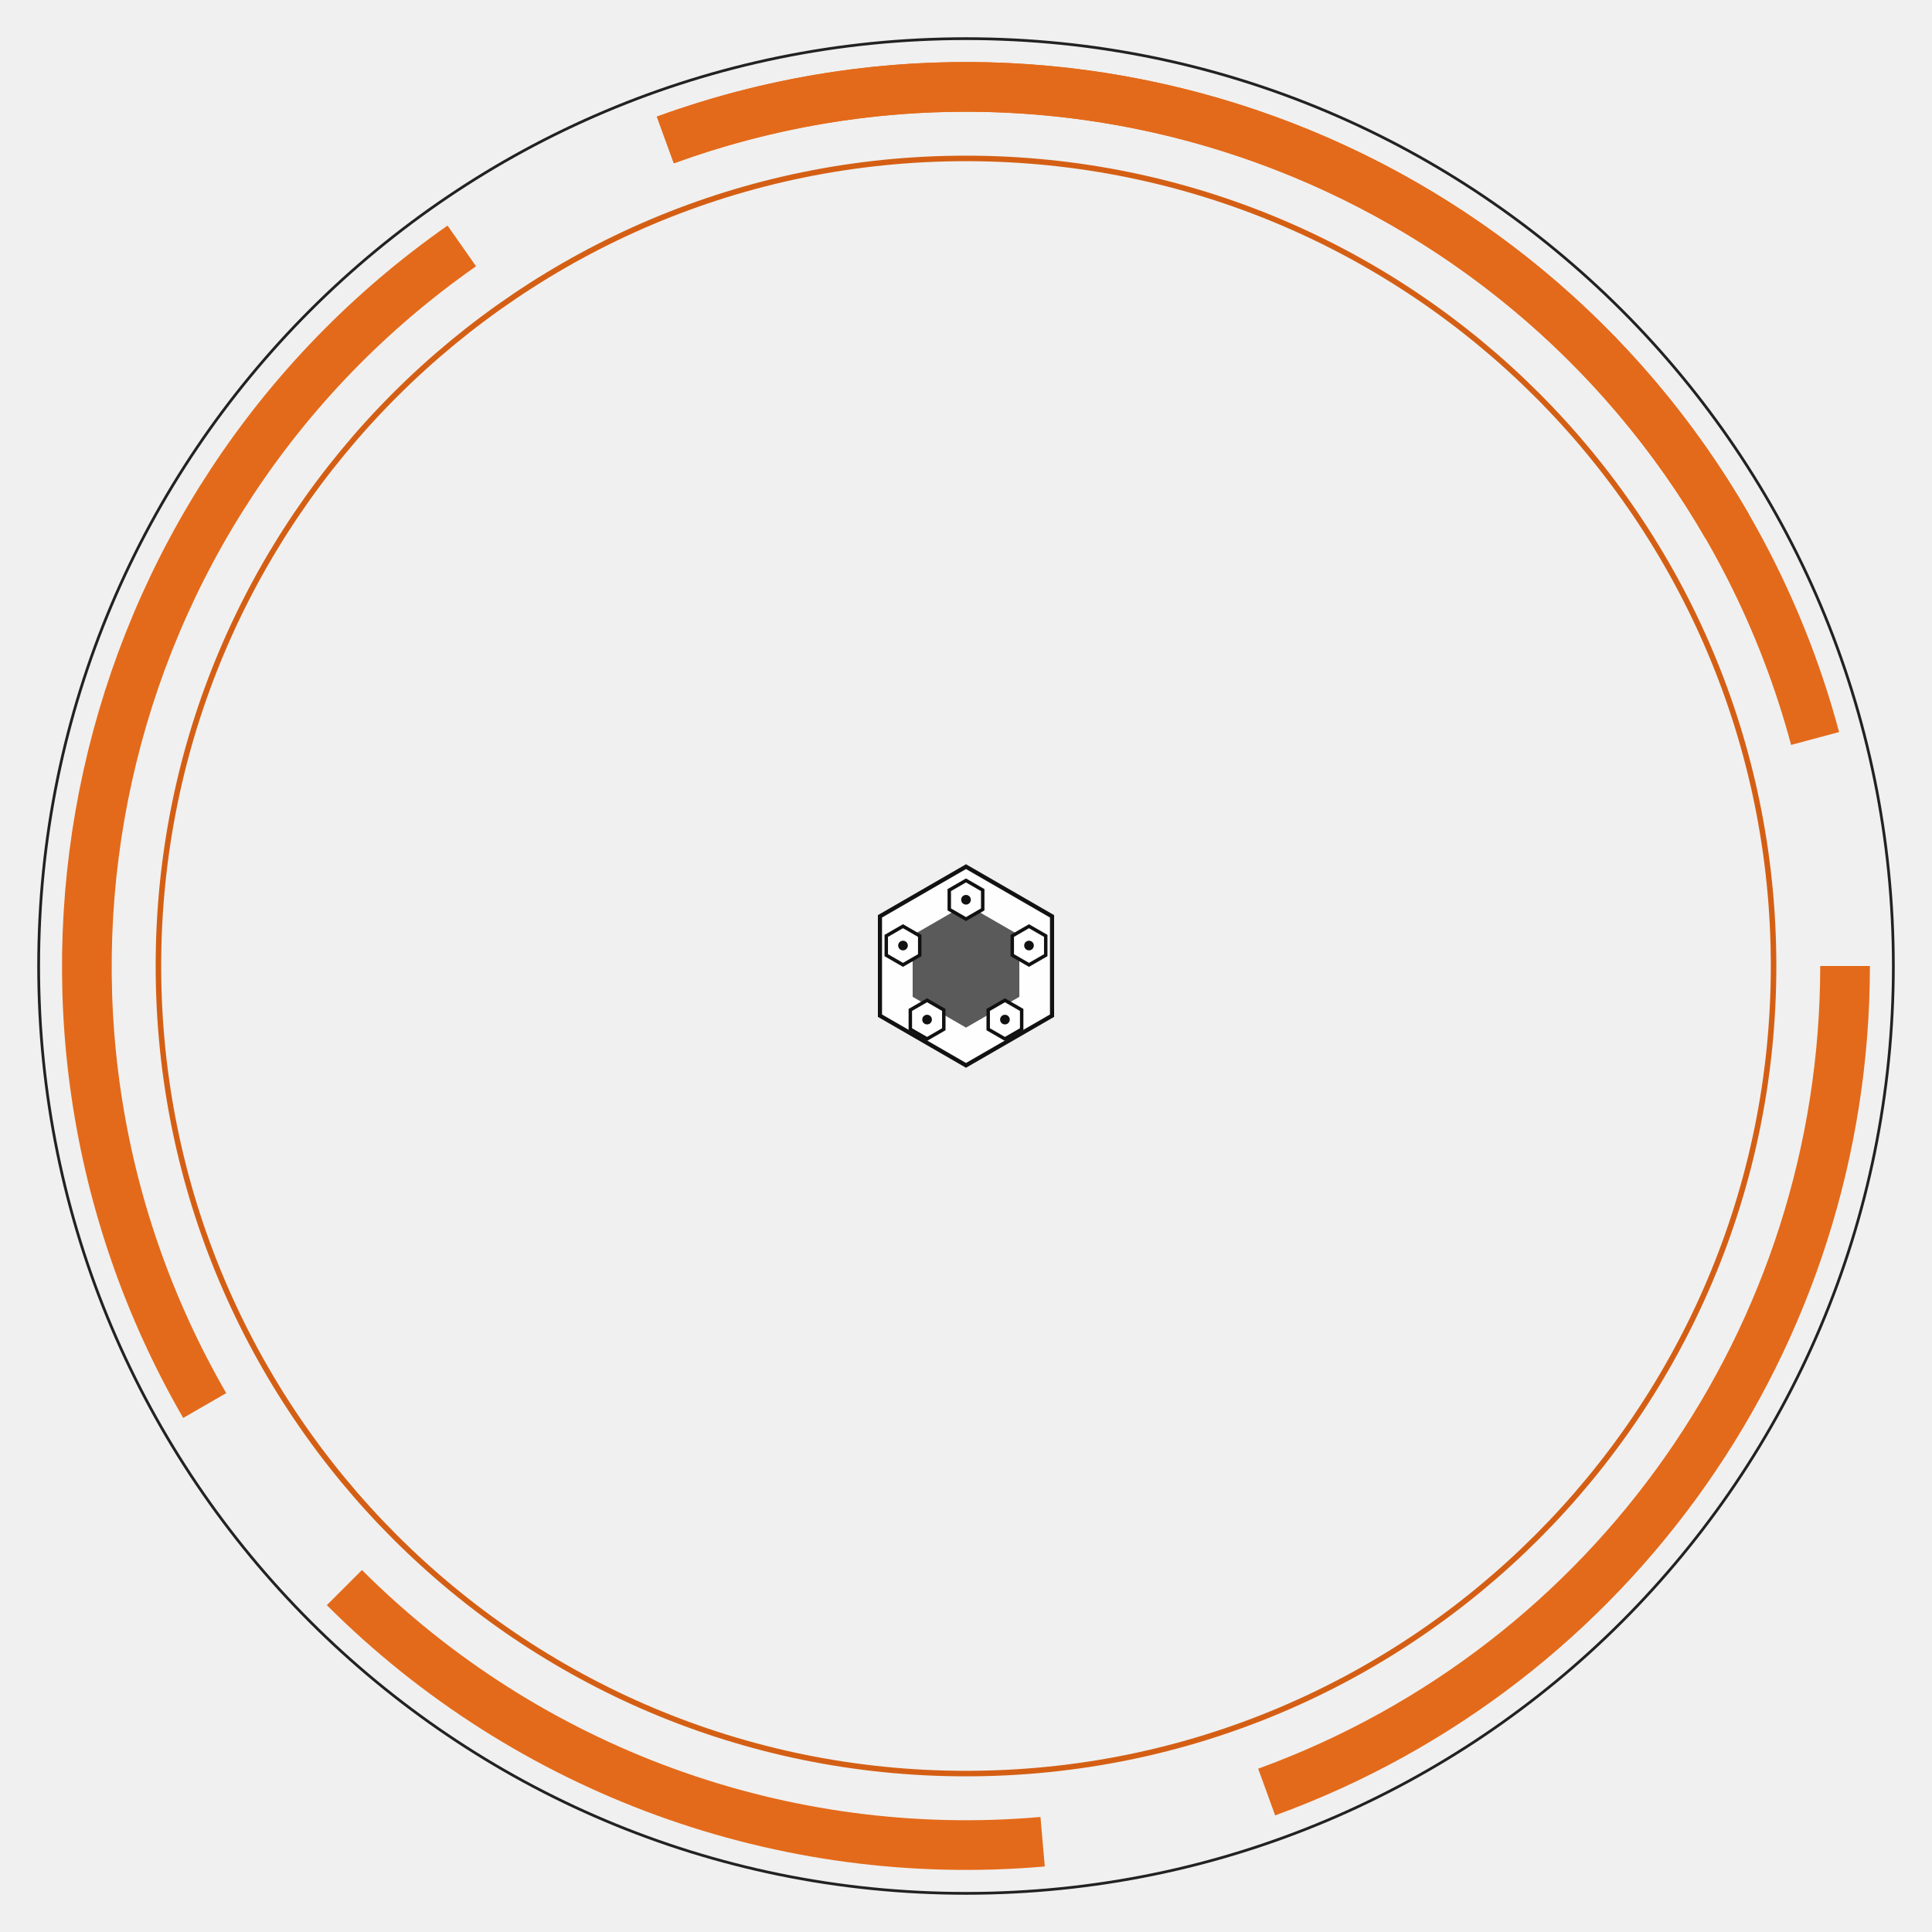
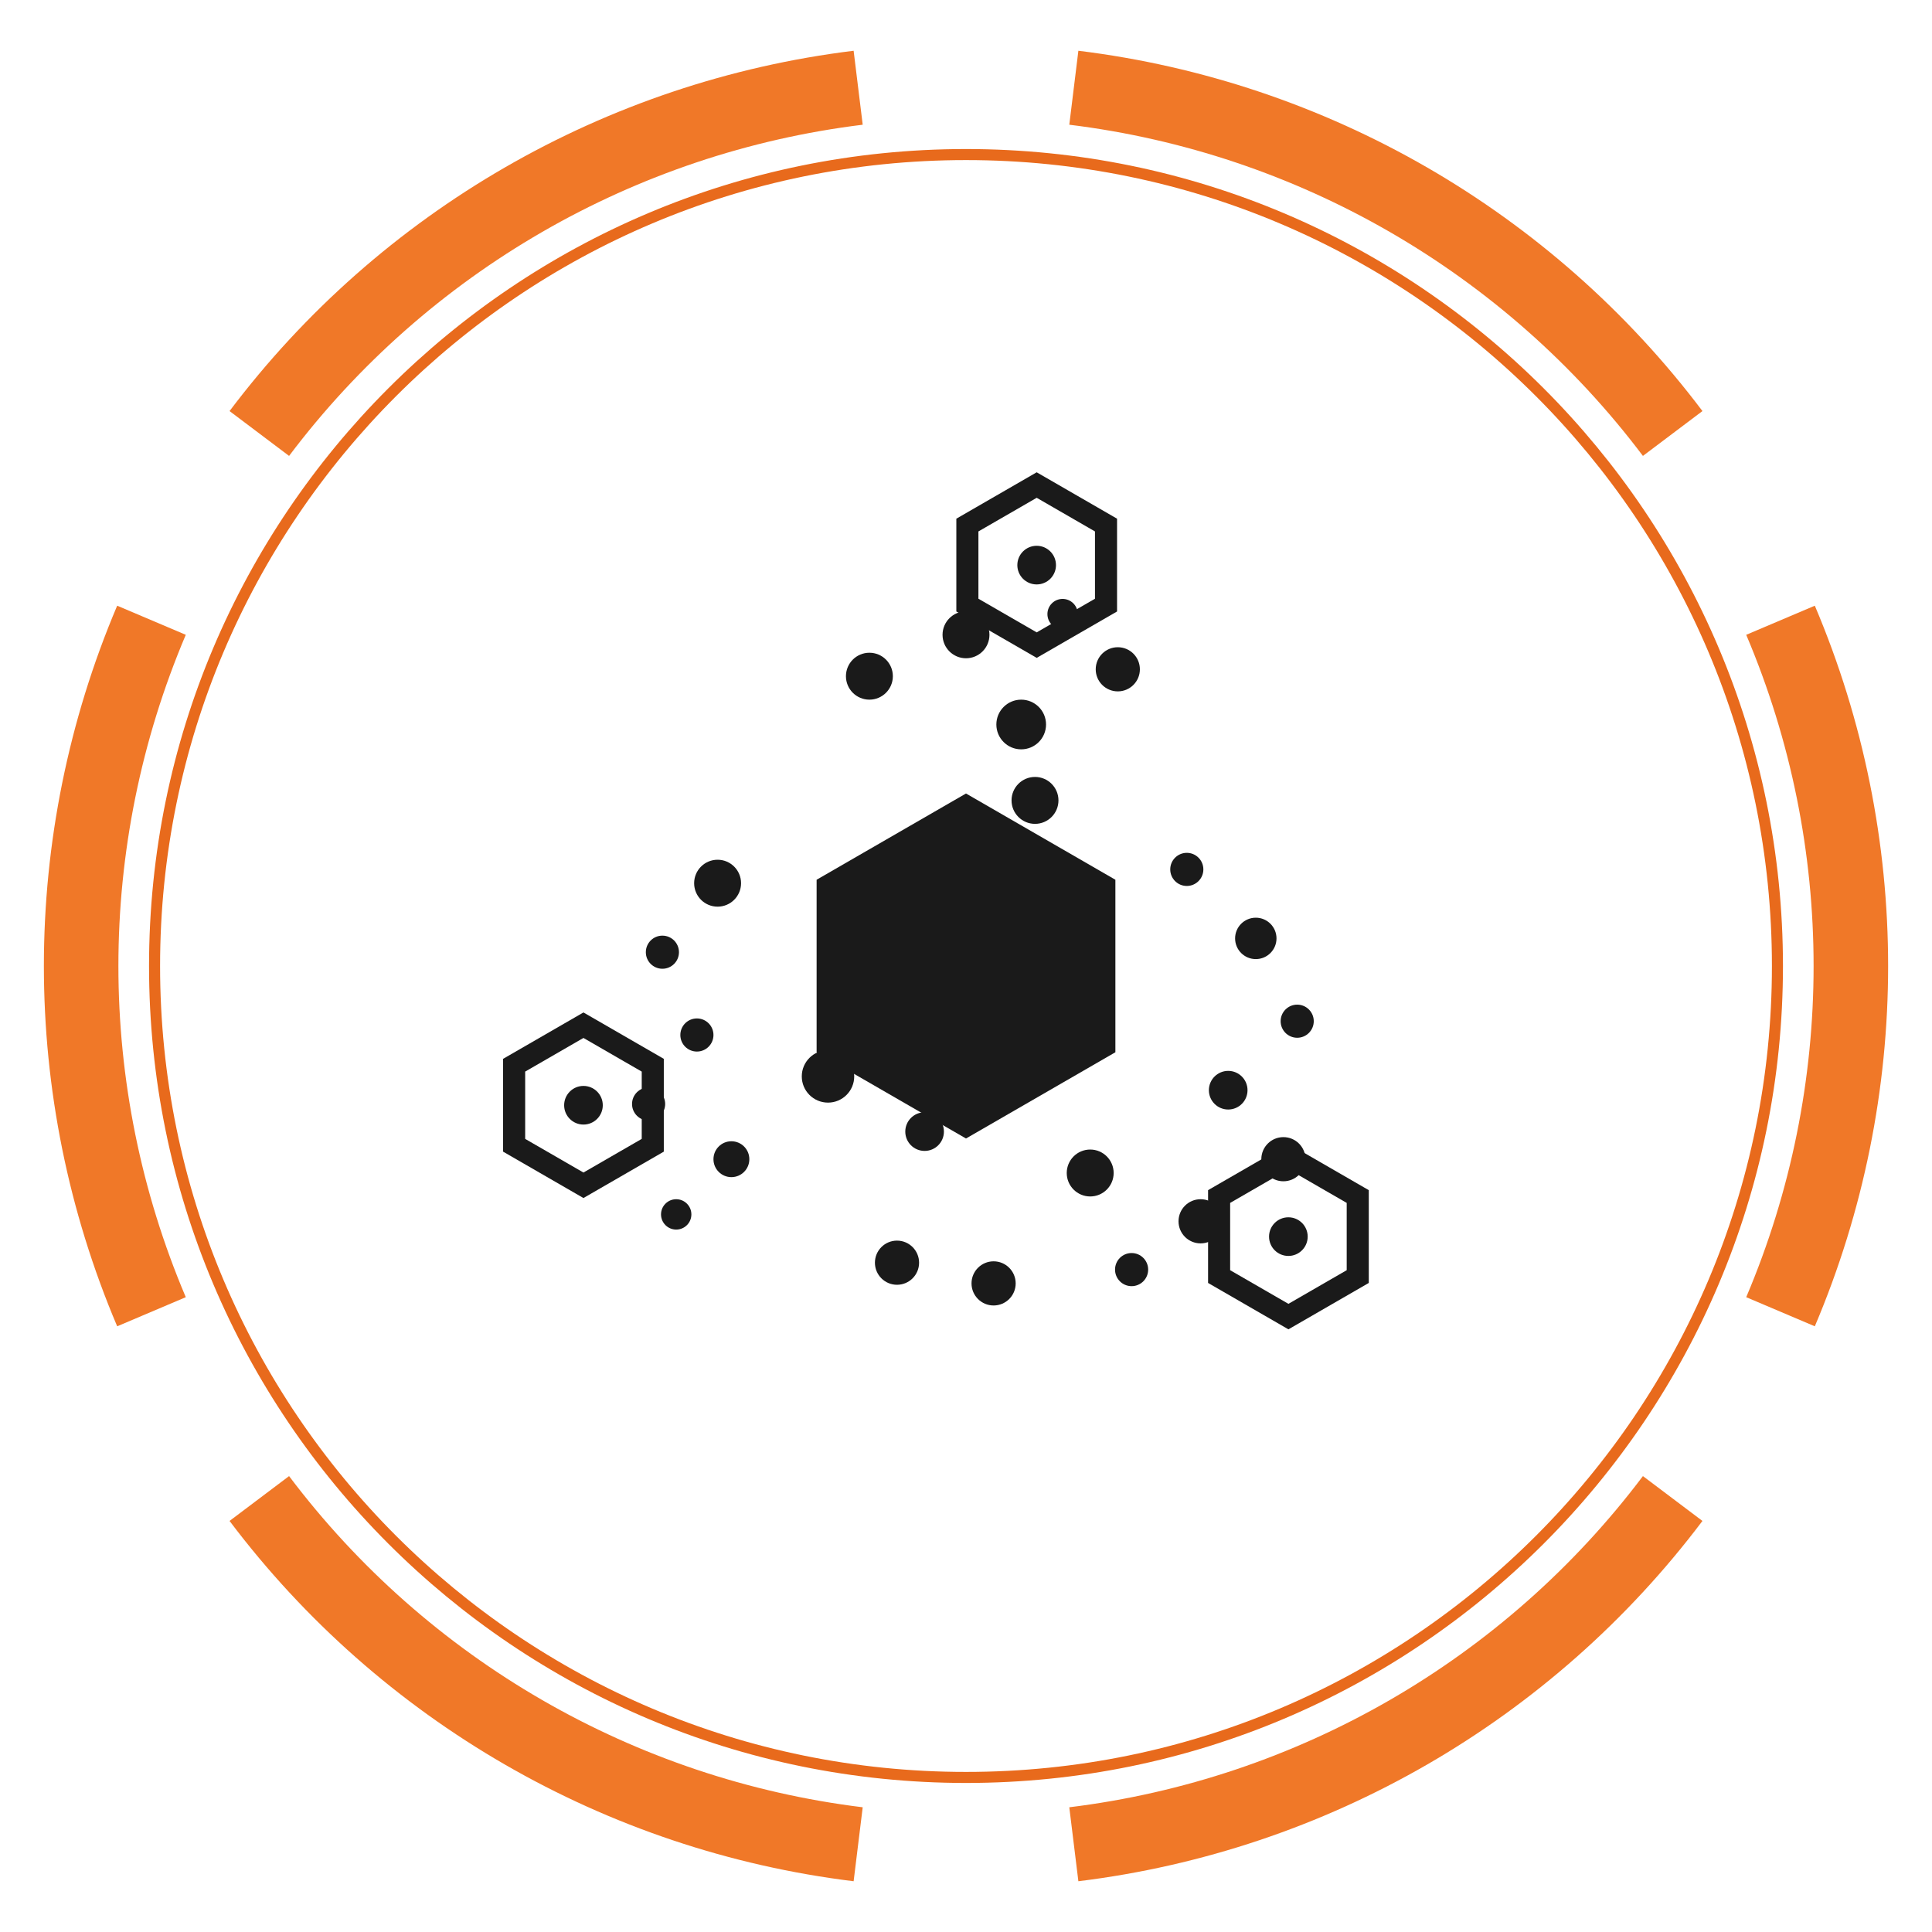
<svg xmlns="http://www.w3.org/2000/svg" width="1400" height="1400" viewBox="0 0 1400 1400">
-   <circle cx="700" cy="700" r="672" fill="none" stroke="#222" stroke-width="2" />
-   <path d="M 482.13 101.42 A 637 637 0 0 1 1315.29 535.13" fill="none" stroke="#E36A1A" stroke-width="36" stroke-linecap="butt" />
-   <path d="M 1337.00 700.00 A 637 637 0 0 1 917.87 1298.58" fill="none" stroke="#E36A1A" stroke-width="36" stroke-linecap="butt" />
-   <path d="M 755.52 1334.58 A 637 637 0 0 1 249.57 1150.43" fill="none" stroke="#E36A1A" stroke-width="36" stroke-linecap="butt" />
-   <path d="M 148.34 1018.50 A 637 637 0 0 1 334.63 178.20" fill="none" stroke="#E36A1A" stroke-width="36" stroke-linecap="butt" />
-   <path d="M 482.13 101.42 A 637 637 0 0 1 1251.66 381.50" fill="none" stroke="#E36A1A" stroke-width="36" stroke-linecap="butt" />
-   <circle cx="700" cy="700" r="585.2" fill="none" stroke="#D45F14" stroke-width="4" />
-   <polygon points="762.35,664.00 762.35,736.00 700.00,772.00 637.65,736.00 637.65,664.00 700.00,628.00" fill="#ffffff" fill-opacity="0.92" stroke="#111" stroke-width="3" />
-   <polygon points="738.66,677.68 738.66,722.32 700.00,744.64 661.34,722.32 661.34,677.68 700.00,655.36" fill="#5a5a5a" />
-   <polygon points="712.12,645.00 712.12,659.00 700.00,666.00 687.88,659.00 687.88,645.00 700.00,638.00" fill="#fff" stroke="#111" stroke-width="2.5" />
-   <circle cx="700.00" cy="652.00" r="3.5" fill="#111" />
-   <polygon points="757.78,678.17 757.78,692.17 745.65,699.17 733.53,692.17 733.53,678.17 745.65,671.17" fill="#fff" stroke="#111" stroke-width="2.5" />
-   <circle cx="745.65" cy="685.17" r="3.5" fill="#111" />
-   <polygon points="740.34,731.83 740.34,745.83 728.21,752.83 716.09,745.83 716.09,731.83 728.21,724.83" fill="#fff" stroke="#111" stroke-width="2.5" />
-   <circle cx="728.21" cy="738.83" r="3.5" fill="#111" />
-   <polygon points="683.91,731.83 683.91,745.83 671.79,752.83 659.66,745.83 659.66,731.83 671.79,724.83" fill="#fff" stroke="#111" stroke-width="2.5" />
-   <circle cx="671.79" cy="738.83" r="3.5" fill="#111" />
-   <polygon points="666.47,678.17 666.47,692.17 654.35,699.17 642.22,692.17 642.22,678.17 654.35,671.17" fill="#fff" stroke="#111" stroke-width="2.5" />
-   <circle cx="654.35" cy="685.17" r="3.5" fill="#111" />
+   <defs>
+     <clipPath id="disc">
+       <circle cx="700" cy="700" r="679" />
+     </clipPath>
+   </defs>
+   <rect width="1400" height="1400" fill="#ffffff" />
+   <circle cx="700" cy="700" r="679" fill="#ffffff" />
+   <g clip-path="url(#disc)">
+     <path d="M 778.14 63.58 A 641.2 641.2 0 0 1 1212.09 314.12" fill="none" stroke="#F07828" stroke-width="54" stroke-linecap="butt" />
+     <path d="M 1290.23 449.46 A 641.2 641.2 0 0 1 1290.23 950.54" fill="none" stroke="#F07828" stroke-width="54" stroke-linecap="butt" />
+     <path d="M 1212.09 1085.88 A 641.2 641.2 0 0 1 778.14 1336.42" fill="none" stroke="#F07828" stroke-width="54" stroke-linecap="butt" />
+     <path d="M 621.86 1336.42 A 641.2 641.2 0 0 1 187.91 1085.88" fill="none" stroke="#F07828" stroke-width="54" stroke-linecap="butt" />
+     <path d="M 109.77 950.54 A 641.2 641.2 0 0 1 109.77 449.46" fill="none" stroke="#F07828" stroke-width="54" stroke-linecap="butt" />
+     <path d="M 187.91 314.12 A 641.2 641.2 0 0 1 621.86 63.58" fill="none" stroke="#F07828" stroke-width="54" stroke-linecap="butt" />
+     <circle cx="700" cy="700" r="588" fill="none" stroke="#E86A1C" stroke-width="8" />
+     <polygon points="808.25,637.50 808.25,762.50 700.00,825.00 591.75,762.50 591.75,637.50 700.00,575.00" fill="#1a1a1a" />
+     <polygon points="801.46,380.48 801.46,438.48 751.23,467.48 701.00,438.48 701.00,380.48 751.23,351.48" fill="#ffffff" stroke="#1a1a1a" stroke-width="16" />
+     <circle cx="751.2" cy="409.5" r="14" fill="#1a1a1a" />
+     <polygon points="983.87,867.05 983.87,925.05 933.64,954.05 883.41,925.05 883.41,867.05 933.64,838.05" fill="#ffffff" stroke="#1a1a1a" stroke-width="16" />
+     <circle cx="933.6" cy="896.1" r="14" fill="#1a1a1a" />
+     <polygon points="473.02,771.90 473.02,829.90 422.79,858.90 372.56,829.90 372.56,771.90 422.79,742.90" fill="#ffffff" stroke="#1a1a1a" stroke-width="16" />
+     <circle cx="422.8" cy="800.9" r="14" fill="#1a1a1a" />
+     <circle cx="700.0" cy="460.0" r="17" fill="#1a1a1a" />
+     <circle cx="770.0" cy="445.0" r="11" fill="#1a1a1a" />
+     <circle cx="810.0" cy="485.0" r="16" fill="#1a1a1a" />
+     <circle cx="740.0" cy="525.0" r="18" fill="#1a1a1a" />
+     <circle cx="630.0" cy="490.0" r="17" fill="#1a1a1a" />
+     <circle cx="520.0" cy="640.0" r="17" fill="#1a1a1a" />
+     <circle cx="480.0" cy="690.0" r="12" fill="#1a1a1a" />
+     <circle cx="505.0" cy="750.0" r="12" fill="#1a1a1a" />
+     <circle cx="470.0" cy="800.0" r="12" fill="#1a1a1a" />
+     <circle cx="530.0" cy="840.0" r="13" fill="#1a1a1a" />
+     <circle cx="490.0" cy="880.0" r="11" fill="#1a1a1a" />
+     <circle cx="860.0" cy="630.0" r="12" fill="#1a1a1a" />
+     <circle cx="910.0" cy="680.0" r="15" fill="#1a1a1a" />
+     <circle cx="940.0" cy="740.0" r="12" fill="#1a1a1a" />
+     <circle cx="890.0" cy="790.0" r="14" fill="#1a1a1a" />
+     <circle cx="930.0" cy="840.0" r="16" fill="#1a1a1a" />
+     <circle cx="870.0" cy="885.0" r="16" fill="#1a1a1a" />
+     <circle cx="820.0" cy="920.0" r="12" fill="#1a1a1a" />
+     <circle cx="720.0" cy="930.0" r="16" fill="#1a1a1a" />
+     <circle cx="650.0" cy="915.0" r="16" fill="#1a1a1a" />
+     <circle cx="790.0" cy="850.0" r="17" fill="#1a1a1a" />
+     <circle cx="600.0" cy="780.0" r="19" fill="#1a1a1a" />
+     <circle cx="750.0" cy="580.0" r="17" fill="#1a1a1a" />
+     <circle cx="670.0" cy="820.0" r="14" fill="#1a1a1a" />
+   </g>
</svg>
